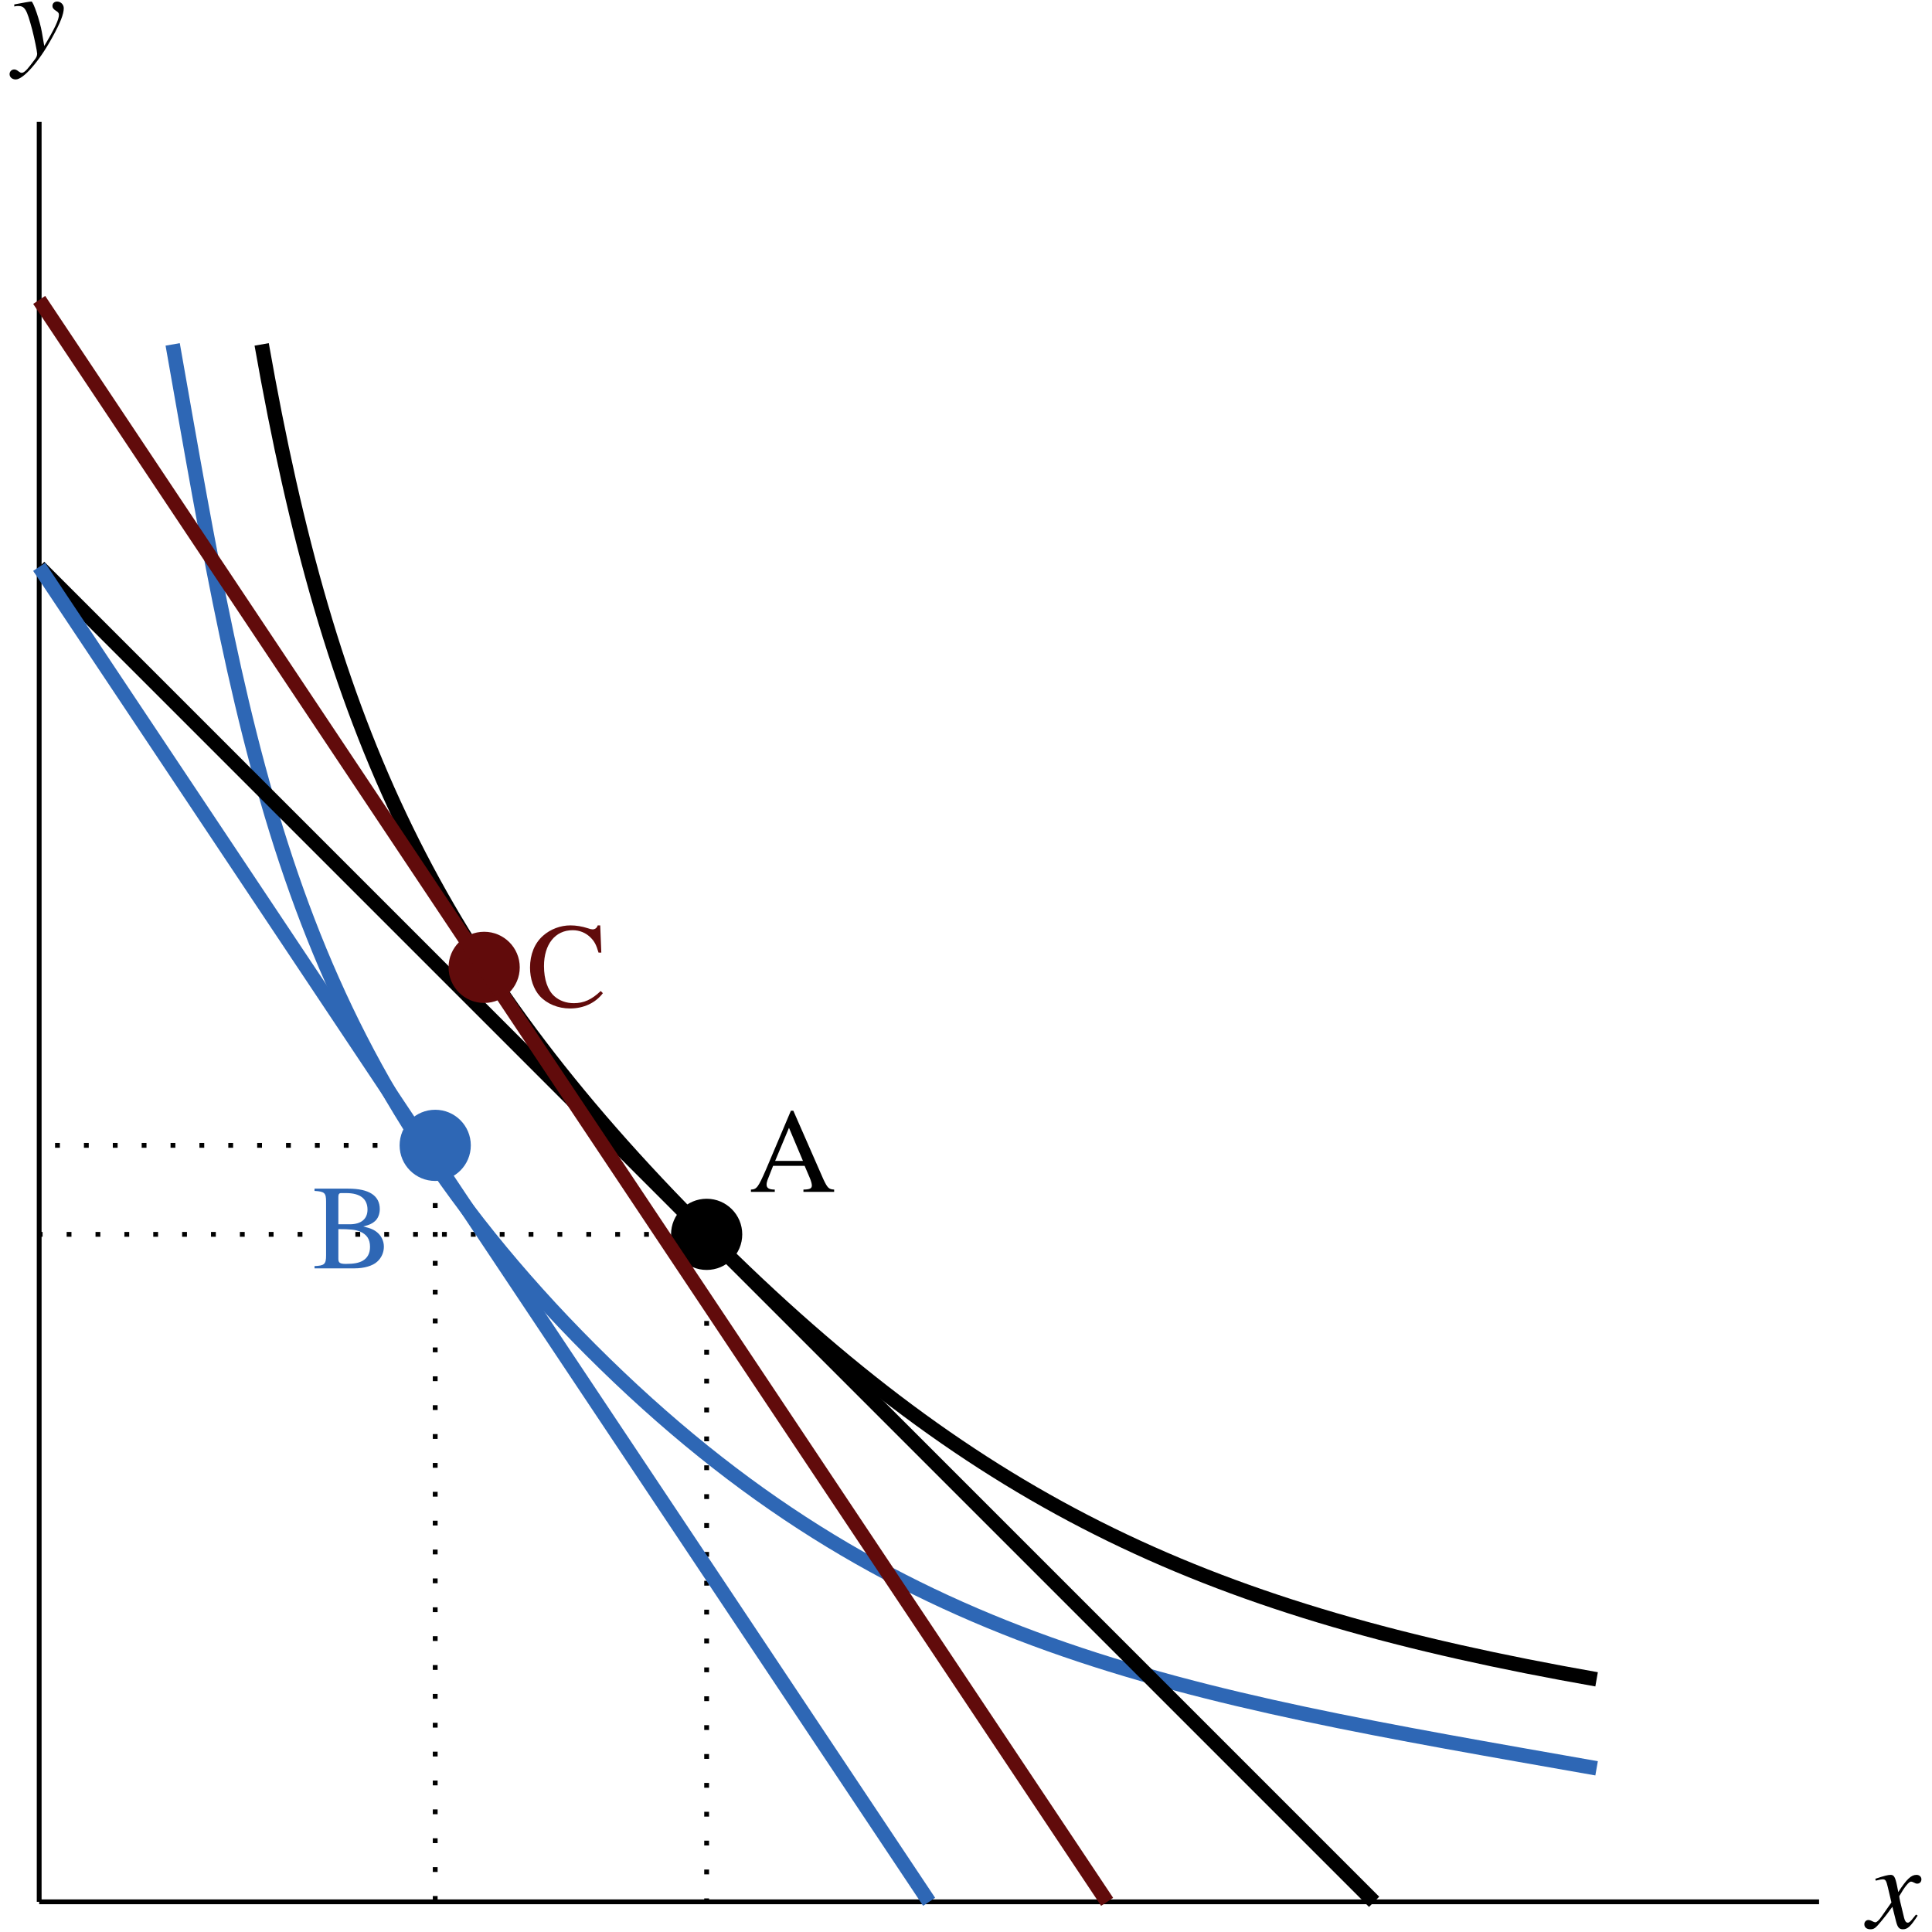
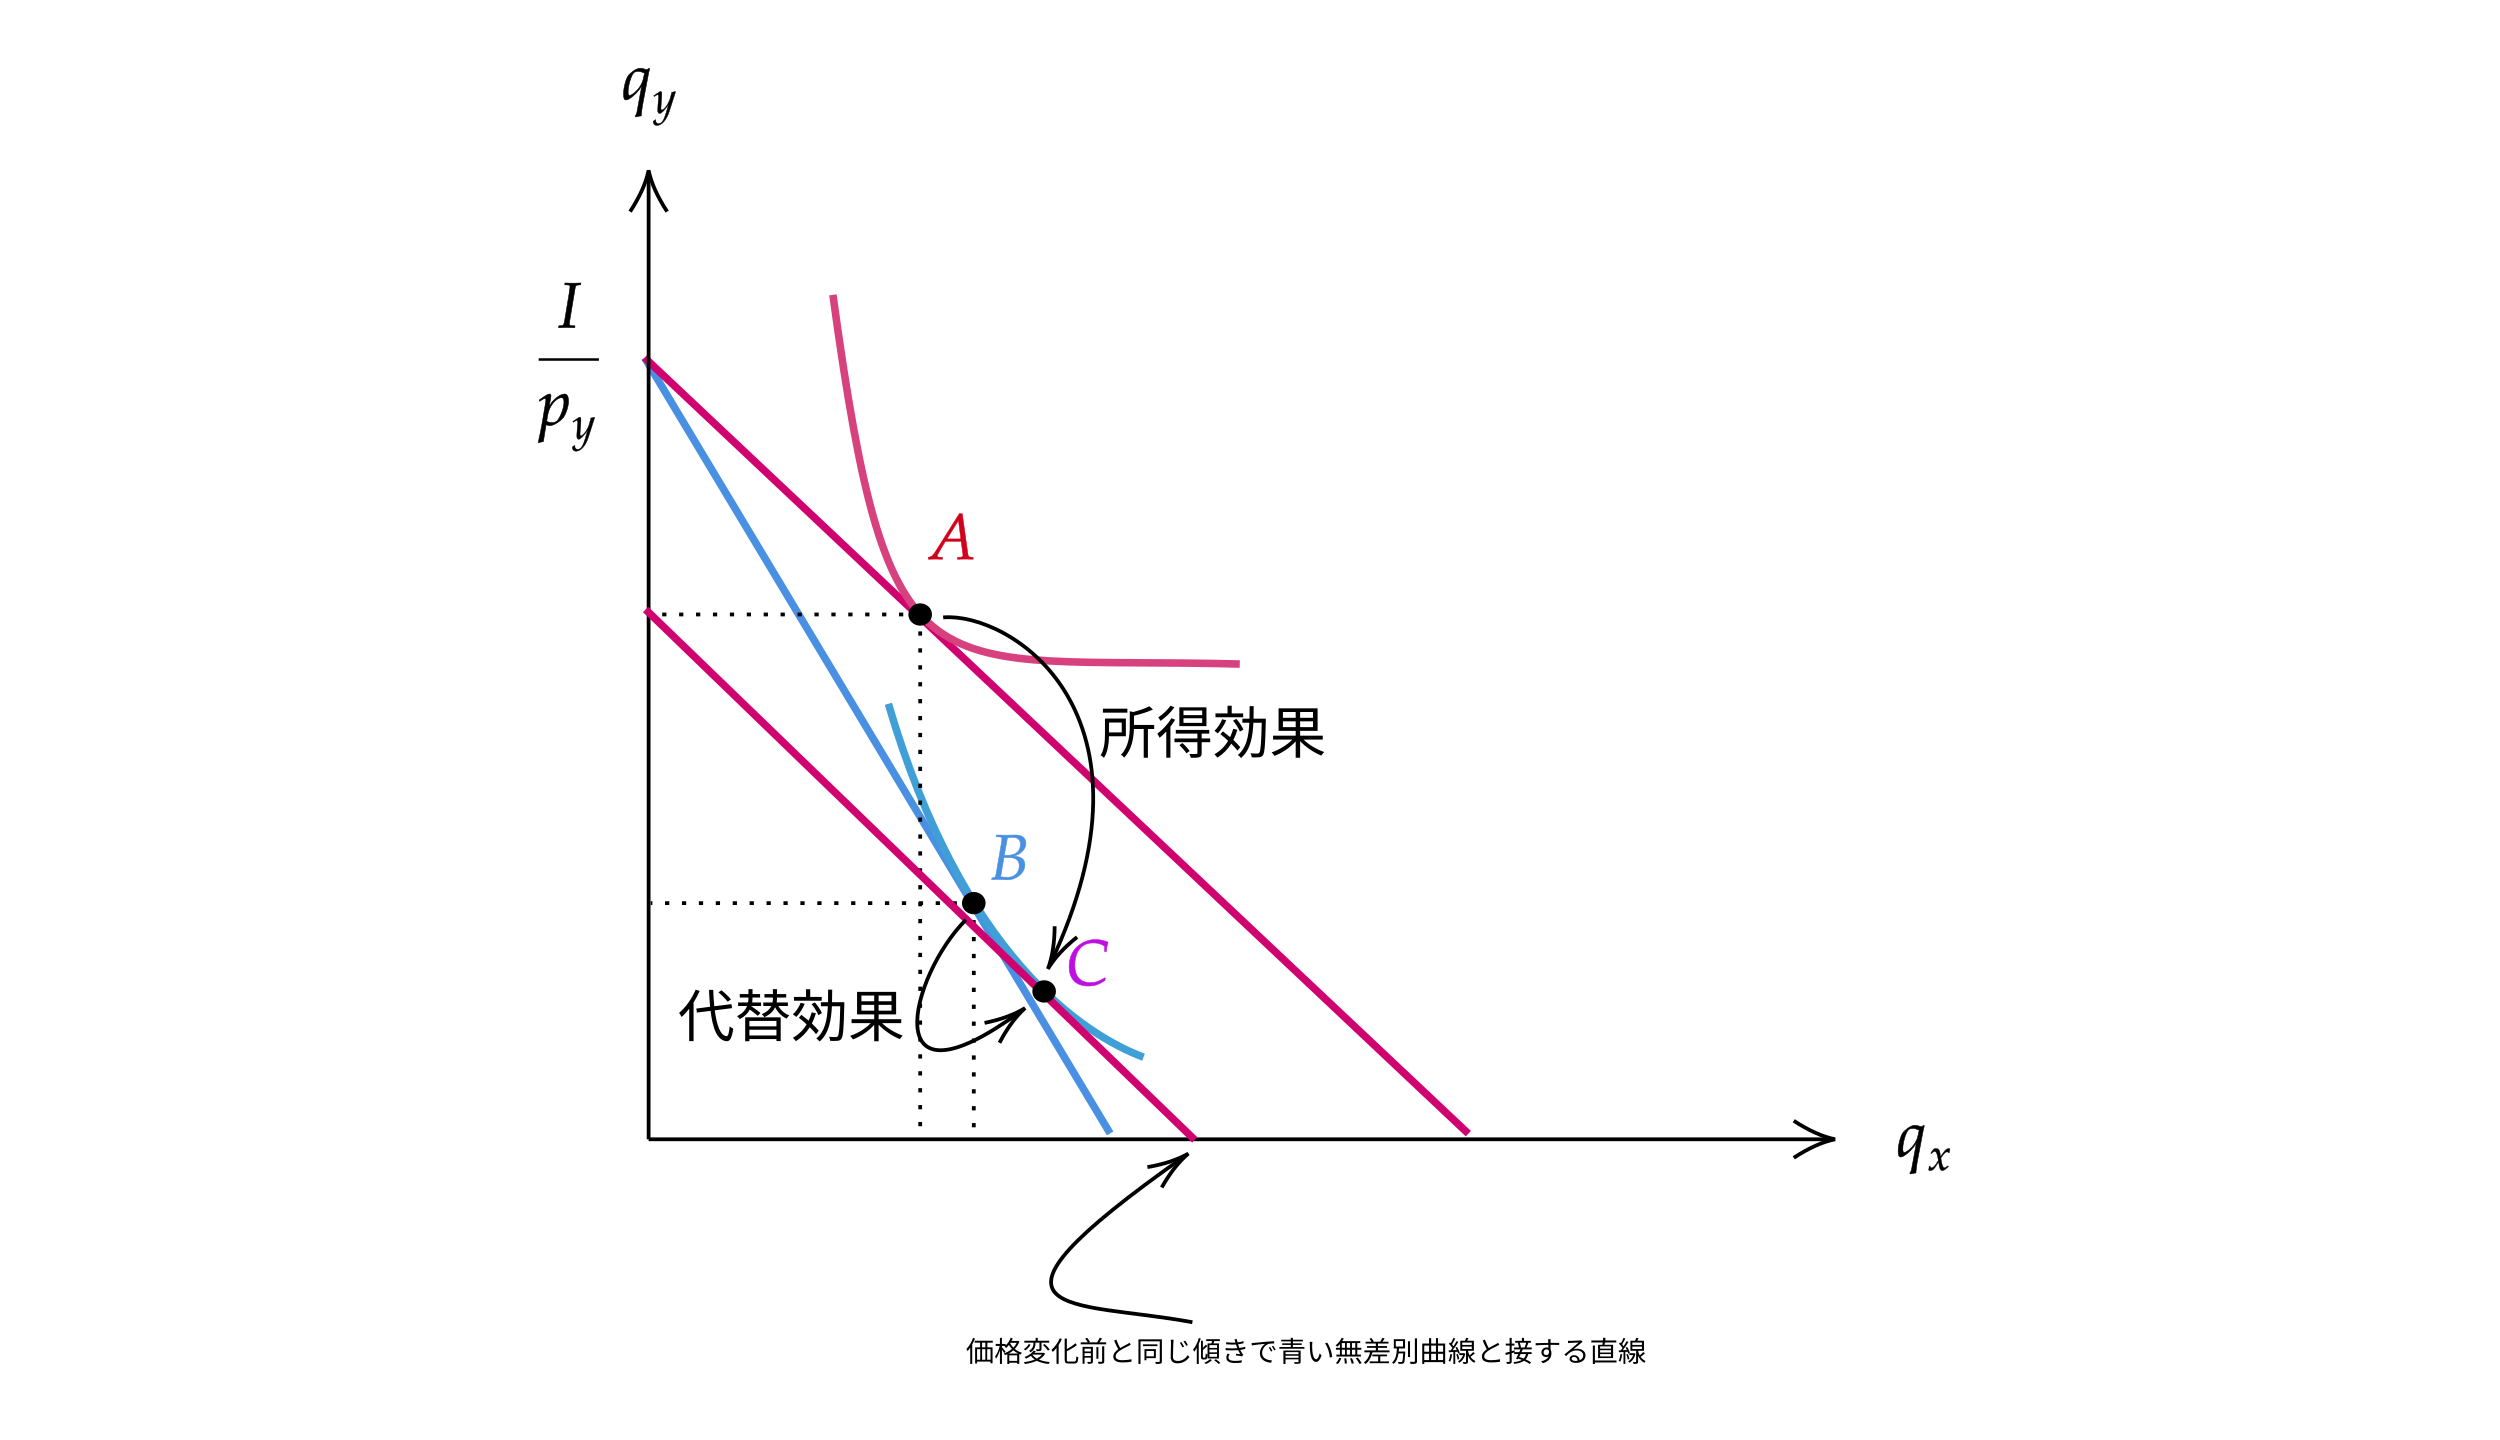
- <svg xmlns="http://www.w3.org/2000/svg" version="1.1" width="160pt" height="160pt" viewBox="0 0 160 160">
-   <g enable-background="new">
-     <path transform="matrix(.00359712,0,0,-.00359712,0,160)" stroke-width="110.783" stroke-linecap="butt" stroke-miterlimit="10" stroke-linejoin="miter" fill="none" stroke="#000000" d="M 902.109 695 L 41880.4 695 " />
-     <path transform="matrix(.00359712,0,0,-.00359712,0,160)" d="M 44111.4 400.719 C 44089.3 375.766 44075.4 359.141 44050.4 325.859 C 43986.7 242.703 43953.4 214.984 43922.9 214.984 C 43881.3 214.984 43856.4 251.016 43837 328.641 C 43831.4 350.813 43828.7 367.453 43825.9 375.766 C 43756.6 655.766 43726.1 783.281 43726.1 824.859 C 43848.1 1038.33 43947.9 1160.31 43997.8 1160.31 C 44014.4 1160.31 44036.6 1151.98 44064.3 1138.13 C 44097.6 1118.72 44117 1113.17 44139.2 1113.17 C 44197.4 1113.17 44236.2 1154.77 44236.2 1212.98 C 44236.2 1271.19 44189.1 1315.55 44122.5 1315.55 C 44000.5 1315.55 43895.2 1215.75 43703.9 919.125 L 43673.4 1071.59 C 43634.6 1260.11 43604.1 1315.55 43529.3 1315.55 C 43468.3 1315.55 43374 1290.59 43204.9 1235.16 L 43174.4 1224.06 L 43185.5 1182.48 C 43290.9 1207.44 43315.8 1212.98 43340.8 1212.98 C 43410.1 1212.98 43426.7 1188.03 43465.5 1021.69 L 43545.9 680.719 L 43318.6 356.359 C 43263.1 273.188 43207.7 223.297 43177.2 223.297 C 43160.6 223.297 43132.8 231.609 43105.1 248.25 C 43069.1 267.656 43038.6 275.969 43016.4 275.969 C 42963.7 275.969 42922.2 234.391 42922.2 178.938 C 42922.2 106.859 42977.6 62.5 43060.8 62.5 C 43146.7 62.5 43180 87.453 43318.6 256.563 C 43393.4 345.266 43451.6 420.125 43568.1 580.906 L 43651.3 248.25 C 43687.3 106.859 43723.3 62.5 43812 62.5 C 43917.4 62.5 43989.5 129.031 44150.3 378.547 L 44111.4 400.719 " />
-     <path transform="matrix(.00359712,0,0,-.00359712,0,160)" stroke-width="110.783" stroke-linecap="butt" stroke-miterlimit="10" stroke-linejoin="miter" fill="none" stroke="#000000" d="M 902.109 695 L 902.109 41673.3 " />
-     <path transform="matrix(.00359712,0,0,-.00359712,0,160)" d="M 328.578 44330.9 C 364.625 44339.2 384.031 44342 414.516 44342 C 572.547 44342 614.125 44272.7 741.641 43795.8 C 788.766 43615.7 855.313 43291.3 855.313 43244.2 C 855.313 43199.8 838.672 43155.5 797.094 43105.6 C 711.156 42991.9 655.703 42919.8 625.219 42886.6 C 567 42825.6 533.734 42803.4 497.688 42803.4 C 481.063 42803.4 461.656 42811.7 431.156 42833.9 C 389.578 42867.2 359.078 42881 328.578 42881 C 267.594 42881 220.469 42833.9 220.469 42772.9 C 220.469 42703.6 281.453 42650.9 361.844 42650.9 C 539.266 42650.9 902.438 43066.8 1201.83 43615.7 C 1390.34 43956.6 1467.97 44156.2 1467.97 44292.1 C 1467.97 44375.3 1398.66 44444.5 1315.5 44444.5 C 1251.73 44444.5 1207.38 44403 1207.38 44342 C 1207.38 44300.4 1229.56 44269.9 1285 44233.9 C 1337.67 44203.4 1357.08 44178.4 1357.08 44139.6 C 1357.08 44028.7 1254.5 43812.5 1018.86 43421.6 L 963.422 43743.2 C 921.844 43987.1 766.594 44444.5 725.016 44444.5 L 713.922 44444.5 C 711.156 44441.8 700.063 44441.8 688.969 44441.8 C 664.016 44439 564.219 44422.4 417.297 44394.7 C 403.438 44391.9 367.391 44383.6 328.578 44378 L 328.578 44330.9 " />
-     <path transform="matrix(.00359712,0,0,-.00359712,0,160)" stroke-width="332.357" stroke-linecap="butt" stroke-miterlimit="10" stroke-linejoin="miter" fill="none" stroke="#2e67b5" d="M 3975.5 36551 C 5675.63 26908.8 6682.28 20321.4 13605.4 13398.3 C 20528.6 6475.17 27115.9 5468.51 36758.1 3768.39 " />
-     <path transform="matrix(.00359712,0,0,-.00359712,0,160)" stroke-width="332.357" stroke-linecap="butt" stroke-miterlimit="10" stroke-linejoin="miter" fill="none" stroke="#000000" d="M 6024.39 36551 C 7581.47 27720 9928.24 22402.5 16268.9 16061.8 C 22609.7 9721.13 27927.1 7374.36 36758.1 5817.27 " />
-     <path transform="matrix(.00359712,0,0,-.00359712,0,160)" stroke-width="332.357" stroke-linecap="butt" stroke-miterlimit="10" stroke-linejoin="miter" fill="none" stroke="#000000" d="M 31635.8 695 L 902.109 31428.7 " />
-     <path transform="matrix(.00359712,0,0,-.00359712,0,160)" stroke-width="110.783" stroke-linecap="butt" stroke-dasharray="110.783,553.929" stroke-miterlimit="10" stroke-linejoin="miter" fill="none" stroke="#000000" d="M 16268.9 16061.8 L 16268.9 695 " />
-     <path transform="matrix(.00359712,0,0,-.00359712,0,160)" stroke-width="110.783" stroke-linecap="butt" stroke-dasharray="110.783,553.929" stroke-miterlimit="10" stroke-linejoin="miter" fill="none" stroke="#000000" d="M 16268.9 16061.8 L 902.109 16061.8 " />
-     <path transform="matrix(.00359712,0,0,-.00359712,0,160)" d="M 17088.5 16061.8 C 17088.5 16514.5 16721.6 16881.4 16268.9 16881.4 C 15816.3 16881.4 15449.4 16514.5 15449.4 16061.8 C 15449.4 15609.2 15816.3 15242.3 16268.9 15242.3 C 16721.6 15242.3 17088.5 15609.2 17088.5 16061.8 Z M 16268.9 16061.8 " />
-     <path transform="matrix(.00359712,0,0,-.00359712,0,160)" d="M 19204.2 17092.7 C 19079.4 17101 19051.7 17128.7 18954.7 17333.9 L 18264.4 18908.5 L 18209 18908.5 L 17632.3 17547.3 C 17454.9 17142.6 17421.7 17098.2 17288.6 17092.7 L 17288.6 17040 L 17837.5 17040 L 17837.5 17092.7 C 17704.4 17092.7 17649 17128.7 17649 17206.3 C 17649 17239.6 17657.3 17278.4 17671.2 17314.5 L 17798.7 17638.8 L 18525 17638.8 L 18638.7 17372.7 C 18671.9 17297.8 18691.3 17225.7 18691.3 17186.9 C 18691.3 17117.6 18644.2 17095.4 18497.3 17092.7 L 18497.3 17040 L 19204.2 17040 L 19204.2 17092.7 Z M 17845.8 17752.5 L 18164.6 18514.8 L 18486.2 17752.5 L 17845.8 17752.5 Z " />
-     <path transform="matrix(.00359712,0,0,-.00359712,0,160)" stroke-width="332.357" stroke-linecap="butt" stroke-miterlimit="10" stroke-linejoin="miter" fill="none" stroke="#2e67b5" d="M 21391.2 695 L 902.109 31428.7 " />
-     <path transform="matrix(.00359712,0,0,-.00359712,0,160)" stroke-width="110.783" stroke-linecap="butt" stroke-dasharray="110.783,553.929" stroke-miterlimit="10" stroke-linejoin="miter" fill="none" stroke="#000000" d="M 10019.8 18110.7 L 10019.8 695 " />
-     <path transform="matrix(.00359712,0,0,-.00359712,0,160)" stroke-width="110.783" stroke-linecap="butt" stroke-dasharray="110.783,553.929" stroke-miterlimit="10" stroke-linejoin="miter" fill="none" stroke="#000000" d="M 10019.8 18110.7 L 902.109 18110.7 " />
-     <path transform="matrix(.00359712,0,0,-.00359712,0,160)" d="M 10839.3 18110.7 C 10839.3 18563.4 10472.4 18930.3 10019.8 18930.3 C 9567.11 18930.3 9200.18 18563.4 9200.18 18110.7 C 9200.18 17658.1 9567.11 17291.1 10019.8 17291.1 C 10472.4 17291.1 10839.3 17658.1 10839.3 18110.7 Z M 10019.8 18110.7 " fill="#2e67b5" />
-     <path transform="matrix(.00359712,0,0,-.00359712,0,160)" d="M 7241.13 17114.2 L 7241.13 17061.5 C 7474 17047.7 7507.27 17017.2 7507.27 16812 L 7507.27 15581.2 C 7507.27 15376 7471.22 15340 7241.13 15331.7 L 7241.13 15279 L 8167.05 15279 C 8383.28 15279 8580.11 15337.2 8682.69 15431.5 C 8782.48 15520.2 8837.92 15644.9 8837.92 15778 C 8837.92 15900 8788.03 16010.9 8702.09 16091.3 C 8618.92 16166.1 8544.08 16199.4 8363.88 16243.7 C 8508.03 16279.8 8566.25 16307.5 8632.78 16365.7 C 8702.09 16426.7 8743.67 16529.3 8743.67 16642.9 C 8743.67 16953.4 8496.94 17114.2 8017.34 17114.2 L 7241.13 17114.2 Z M 7790.03 16182.8 C 8058.94 16182.8 8186.45 16168.9 8286.25 16127.3 C 8444.27 16060.8 8519.13 15949.9 8519.13 15775.2 C 8519.13 15625.5 8460.91 15517.4 8350.02 15453.7 C 8261.31 15403.8 8147.64 15381.6 7964.67 15381.6 C 7828.84 15381.6 7790.03 15406.5 7790.03 15495.2 L 7790.03 16182.8 Z M 7790.03 16293.6 L 7790.03 16928.5 C 7790.03 16986.7 7809.44 17011.6 7851.02 17011.6 L 7973 17011.6 C 8291.8 17011.6 8460.91 16878.6 8460.91 16631.8 C 8460.91 16415.6 8313.98 16293.6 8053.39 16293.6 L 7790.03 16293.6 " fill="#2e67b5" />
-     <path transform="matrix(.00359712,0,0,-.00359712,0,160)" d="M 11966.2 22208.6 C 11966.2 22661.3 11599.3 23028.2 11146.7 23028.2 C 10694 23028.2 10327.1 22661.3 10327.1 22208.6 C 10327.1 21756 10694 21389.1 11146.7 21389.1 C 11599.3 21389.1 11966.2 21756 11966.2 22208.6 Z M 11146.7 22208.6 " fill="#610b0b" />
-     <path transform="matrix(.00359712,0,0,-.00359712,0,160)" d="M 13843.8 22548.5 L 13818.8 23175 L 13760.6 23175 C 13744 23116.8 13699.6 23083.5 13644.2 23083.5 C 13619.2 23083.5 13577.6 23091.9 13536.1 23108.5 C 13400.2 23152.8 13261.6 23175 13131.3 23175 C 12904 23175 12673.9 23089.1 12502 22936.6 C 12308 22764.7 12202.6 22506.9 12202.6 22202 C 12202.6 21944.2 12285.8 21705.8 12427.2 21547.7 C 12593.5 21367.5 12848.5 21262.2 13123 21262.2 C 13436.3 21262.2 13710.7 21389.7 13879.8 21614.3 L 13829.9 21664.2 C 13624.8 21467.3 13441.8 21384.2 13211.7 21384.2 C 13037.1 21384.2 12881.8 21439.6 12762.6 21545 C 12610.1 21680.8 12524.2 21930.3 12524.2 22238 C 12524.2 22739.8 12782 23064.1 13184 23064.1 C 13342 23064.1 13486.2 23005.9 13597 22895 C 13685.8 22806.3 13727.3 22728.7 13780 22548.5 L 13843.8 22548.5 " fill="#610b0b" />
-     <path transform="matrix(.00359712,0,0,-.00359712,0,160)" stroke-width="332.357" stroke-linecap="butt" stroke-miterlimit="10" stroke-linejoin="miter" fill="none" stroke="#610b0b" d="M 25489 695 L 902.109 37575.5 " />
-   </g>
+ <svg xmlns="http://www.w3.org/2000/svg" x="0" y="0" width="661.333" height="380.667" style="         width:661.333px;         height:380.667px;         background: transparent;         fill: none; ">
+   <svg class="role-diagram-draw-area">
+     <g class="shapes-region" style="stroke: black; fill: none;">
+       <g class="arrow-line">
+         <path class="connection real" stroke-dasharray="" d="  M170.52,94.63 L293.67,299.83" style="stroke: rgb(74, 144, 226); stroke-opacity: 1; stroke-width: 2; fill: none; fill-opacity: 1;" />
+       </g>
+       <g class="arrow-line">
+         <path class="connection real" stroke-dasharray="" d="  M171.58,301.38 L483.43,301.38" style="stroke: rgb(0, 0, 0); stroke-width: 1; fill: none; fill-opacity: 1;" />
+         <g stroke="#000" transform="matrix(-1,1.2246467991473532e-16,-1.2246467991473532e-16,-1,485.4347,301.3795)" style="stroke: rgb(0, 0, 0); stroke-width: 1;">
+           <path d=" M10.93,-4.9 Q4.96,-1 0,0 Q4.96,1 10.93,4.9" />
+         </g>
+       </g>
+       <g class="arrow-line">
+         <path class="connection real" stroke-dasharray="" d="  M170.52,94.63 L388.42,299.89" style="stroke: rgb(208, 2, 112); stroke-opacity: 1; stroke-width: 2; fill: none; fill-opacity: 1;" />
+       </g>
+       <g class="arrow-line">
+         <path class="connection real" stroke-dasharray="" d="  M171.58,47.05 L171.58,301.38" style="stroke: rgb(0, 0, 0); stroke-width: 1; fill: none; fill-opacity: 1;" />
+         <g stroke="#000" transform="matrix(6.123233995736766e-17,1,-1,6.123233995736766e-17,171.5792,45.04898)" style="stroke: rgb(0, 0, 0); stroke-width: 1;">
+           <path d=" M10.93,-4.9 Q4.96,-1 0,0 Q4.96,1 10.93,4.9" />
+         </g>
+       </g>
+       <g class="arrow-line">
+         <path class="connection real" stroke-dasharray="" d="  M235,186.17 C254.5,252.67 286.5,273.67 302.5,279.67" style="stroke: rgb(65, 159, 215); stroke-opacity: 1; stroke-width: 2; fill: none; fill-opacity: 1;" />
+       </g>
+       <g class="arrow-line">
+         <path class="connection real" stroke-dasharray="" d="  M220.33,78 C235.32,187.28 244.33,173.5 327.96,175.66" style="stroke: rgb(215, 65, 126); stroke-opacity: 1; stroke-width: 2; fill: none; fill-opacity: 1;" />
+       </g>
+       <g class="arrow-line">
+         <path class="connection real" stroke-dasharray="1.125 3.35" d="  M243.42,162.55 L243.42,300.22" style="stroke: rgb(0, 0, 0); stroke-width: 1; fill: none; fill-opacity: 1;" />
+       </g>
+       <g class="arrow-line">
+         <path class="connection real" stroke-dasharray="1.125 3.35" d="  M243.42,162.55 L172.11,162.55" style="stroke: rgb(0, 0, 0); stroke-width: 1; fill: none; fill-opacity: 1;" />
+       </g>
+       <g class="arrow-line">
+         <path class="connection real" stroke-dasharray="1.125 3.35" d="  M257.6,238.91 L172.11,238.91" style="stroke: rgb(0, 0, 0); stroke-width: 1; fill: none; fill-opacity: 1;" />
+       </g>
+       <g class="arrow-line">
+         <path class="connection real" stroke-dasharray="1.125 3.35" d="  M257.6,238.91 L257.6,300.22" style="stroke: rgb(0, 0, 0); stroke-width: 1; fill: none; fill-opacity: 1;" />
+       </g>
+       <g class="arrow-line">
+         <path class="connection real" stroke-dasharray="" d="  M170.78,161.23 L316.05,301.54" style="stroke: rgb(208, 2, 112); stroke-opacity: 1; stroke-width: 2; fill: none; fill-opacity: 1;" />
+       </g>
+       <g class="composite-shape">
+         <path class="real" d=" M273.58,262.26 C273.58,260.91 274.76,259.81 276.21,259.81 C277.66,259.81 278.83,260.91 278.83,262.26 C278.83,263.62 277.66,264.72 276.21,264.72 C274.76,264.72 273.58,263.62 273.58,262.26 Z" style="stroke-width: 1; stroke: rgb(0, 0, 0); fill: rgb(0, 0, 0); fill-opacity: 1;" />
+       </g>
+       <g class="arrow-line">
+         <path class="connection real" stroke-dasharray="" d="  M315.43,349.78 C283.78,343.86 251.08,349.72 313.42,305.82" style="stroke: rgb(0, 0, 0); stroke-width: 1; fill: none; fill-opacity: 1;" />
+         <g stroke="#000" transform="matrix(-0.8186512,0.5742911,-0.5742911,-0.8186512,314.3693,305.1554)" style="stroke: rgb(0, 0, 0); stroke-width: 1;">
+           <path d=" M10.93,-3.29 Q4.96,-0.45 0,0 Q4.96,0.45 10.93,3.29" />
+         </g>
+       </g>
+       <g class="composite-shape">
+         <path class="real" d=" M254.97,238.91 C254.97,237.55 256.15,236.45 257.6,236.45 C259.05,236.45 260.22,237.55 260.22,238.91 C260.22,240.26 259.05,241.36 257.6,241.36 C256.15,241.36 254.97,240.26 254.97,238.91 Z" style="stroke-width: 1; stroke: rgb(0, 0, 0); fill: rgb(0, 0, 0); fill-opacity: 1;" />
+       </g>
+       <g class="composite-shape">
+         <path class="real" d=" M240.79,162.55 C240.79,161.2 241.97,160.1 243.42,160.1 C244.87,160.1 246.04,161.2 246.04,162.55 C246.04,163.91 244.87,165.01 243.42,165.01 C241.97,165.01 240.79,163.91 240.79,162.55 Z" style="stroke-width: 1; stroke: rgb(0, 0, 0); fill: rgb(0, 0, 0); fill-opacity: 1;" />
+       </g>
+       <g class="arrow-line">
+         <path class="connection real" stroke-dasharray="" d="  M255.5,243.33 C240.65,258.18 231.35,295.9 269.98,267.55" style="stroke: rgb(0, 0, 0); stroke-width: 1; fill: none; fill-opacity: 1;" />
+         <g stroke="#000" transform="matrix(-0.7999989,0.6000014,-0.6000014,-0.7999989,271.1667,266.6667)" style="stroke: rgb(0, 0, 0); stroke-width: 1;">
+           <path d=" M10.93,-3.29 Q4.96,-0.45 0,0 Q4.96,0.45 10.93,3.29" />
+         </g>
+       </g>
+       <g class="arrow-line">
+         <path class="connection real" stroke-dasharray="" d="  M249.5,163.33 C266.91,161.84 309.57,188.07 277.69,255.29" style="stroke: rgb(0, 0, 0); stroke-width: 1; fill: none; fill-opacity: 1;" />
+         <g stroke="#000" transform="matrix(0.4344453,-0.9006982,0.9006982,0.4344453,277.2069,256.3075)" style="stroke: rgb(0, 0, 0); stroke-width: 1;">
+           <path d=" M10.93,-3.29 Q4.96,-0.45 0,0 Q4.96,0.45 10.93,3.29" />
+         </g>
+       </g>
+       <g />
+     </g>
+     <g />
+     <g />
+     <g />
+   </svg>
+   <svg width="660" height="379.333" style="width:660px;height:379.333px;font-family:Asana-Math, Asana;background:transparent;">
+     <g>
+       <g>
+         <g>
+           <g>
+             <g>
+               <g>
+                 <g transform="matrix(1,0,0,1,164.5313,26.25)">
+                   <path transform="matrix(0.017,0,0,-0.017,0,0)" d="M385 458C342 475 313 482 284 482C209 482 121 394 103 374C63 327 24 181 24 78C24 19 36 -11 60 -11C82 -11 101 -3 133 19C180 51 259 121 308 209L232 -205C227 -229 217 -249 205 -262L214 -276C245 -268 276 -262 300 -259C304 -205 310 -150 319 -100L405 356C416 417 422 443 432 474L418 480ZM118 59C104 59 96 80 96 113C96 209 139 359 181 409C193 424 222 433 254 433C282 433 303 427 351 406L330 311C301 174 160 59 118 59Z" stroke="rgb(0,0,0)" stroke-opacity="1" stroke-width="8" fill="rgb(0,0,0)" fill-opacity="1" />
+                 </g>
+               </g>
+               <g>
+                 <g>
+                   <g>
+                     <g>
+                       <g transform="matrix(1,0,0,1,172.8854,29.92084)">
+                         <path transform="matrix(0.0119,0,0,-0.0119,0,0)" d="M-7 -180C-8 -187 -8 -193 -8 -198C-8 -241 29 -276 74 -276C180 -276 290 -152 349 33L490 473L479 482C450 471 427 465 405 463L370 331C358 284 323 211 290 162C255 111 206 67 184 67C172 67 163 90 164 115L180 322C182 353 184 391 184 419C184 464 177 482 160 482C147 482 133 475 85 442L3 386L14 368L64 398C69 401 80 410 89 410C103 410 111 391 111 358C111 357 111 351 110 343L93 100L92 60C92 18 110 -11 135 -11C172 -11 256 74 331 187L282 16C231 -161 181 -234 111 -234C76 -234 49 -207 49 -172C49 -167 50 -159 51 -150L41 -146Z" stroke="rgb(0,0,0)" stroke-opacity="1" stroke-width="8" fill="rgb(0,0,0)" fill-opacity="1" />
+                       </g>
+                     </g>
+                   </g>
+                 </g>
+               </g>
+             </g>
+           </g>
+         </g>
+       </g>
+     </g>
+     <g>
+       <g>
+         <g>
+           <g>
+             <g>
+               <g>
+                 <g transform="matrix(1,0,0,1,501.7188,305.875)">
+                   <path transform="matrix(0.017,0,0,-0.017,0,0)" d="M385 458C342 475 313 482 284 482C209 482 121 394 103 374C63 327 24 181 24 78C24 19 36 -11 60 -11C82 -11 101 -3 133 19C180 51 259 121 308 209L232 -205C227 -229 217 -249 205 -262L214 -276C245 -268 276 -262 300 -259C304 -205 310 -150 319 -100L405 356C416 417 422 443 432 474L418 480ZM118 59C104 59 96 80 96 113C96 209 139 359 181 409C193 424 222 433 254 433C282 433 303 427 351 406L330 311C301 174 160 59 118 59Z" stroke="rgb(0,0,0)" stroke-opacity="1" stroke-width="8" fill="rgb(0,0,0)" fill-opacity="1" />
+                 </g>
+               </g>
+               <g>
+                 <g>
+                   <g>
+                     <g>
+                       <g transform="matrix(1,0,0,1,510.0729,309.5458)">
+                         <path transform="matrix(0.0119,0,0,-0.0119,0,0)" d="M9 1C24 -7 40 -11 52 -11C85 -11 124 18 155 65L231 182L242 113C255 28 278 -11 314 -11C336 -11 368 6 400 35L449 79L440 98C404 68 379 53 363 53C348 53 335 63 325 83C316 102 305 139 300 168L282 269L317 318C364 383 391 406 422 406C438 406 450 398 455 383L469 387L484 472C472 479 463 482 454 482C414 482 374 446 312 354L275 299L269 347C257 446 230 482 171 482C145 482 123 474 114 461L56 378L73 368C103 402 123 416 142 416C175 416 197 375 214 277L225 215L185 153C142 86 108 54 80 54C65 54 54 58 52 63L41 91L21 88C21 53 13 27 9 1Z" stroke="rgb(0,0,0)" stroke-opacity="1" stroke-width="8" fill="rgb(0,0,0)" fill-opacity="1" />
+                       </g>
+                     </g>
+                   </g>
+                 </g>
+               </g>
+             </g>
+           </g>
+         </g>
+       </g>
+     </g>
+     <g>
+       <g>
+         <g>
+           <g>
+             <g>
+               <g>
+                 <g>
+                   <g>
+                     <g>
+                       <g transform="matrix(1,0,0,1,147.6458,86.62501)">
+                         <path transform="matrix(0.017,0,0,-0.017,0,0)" d="M103 664L150 662C174 661 185 653 185 636C185 629 179 576 176 559L104 125C89 36 86 31 46 28L10 25L7 -3L39 -3L133 0L227 -3L259 -3L262 25L210 28C184 30 174 37 174 57C174 63 175 74 176 78L265 613C272 652 277 657 316 661L351 664L354 692L248 689C231 689 213 689 170 690L106 692Z" stroke="rgb(0,0,0)" stroke-opacity="1" stroke-width="8" fill="rgb(0,0,0)" fill-opacity="1" />
+                       </g>
+                     </g>
+                   </g>
+                 </g>
+                 <g>
+                   <g>
+                     <g>
+                       <g transform="matrix(1,0,0,1,142.5,112.4167)">
+                         <path transform="matrix(0.017,0,0,-0.017,0,0)" d="M176 -11C232 -11 347 62 390 125C431 186 465 296 465 371C465 438 442 482 406 482C364 482 311 456 259 409C218 374 198 348 162 289L186 408C189 425 191 440 191 452C191 471 183 482 169 482C148 482 110 461 36 408L8 388L15 368L47 389C75 407 86 412 95 412C105 412 112 403 112 389C112 381 110 361 108 351L50 8C40 -52 21 -143 1 -233L-7 -270L0 -276C21 -269 41 -264 73 -259L115 3C136 -4 158 -11 176 -11ZM143 165C165 293 272 424 355 424C381 424 393 402 393 356C393 275 353 156 300 80C280 51 248 36 207 36C176 36 151 43 125 59Z" stroke="rgb(0,0,0)" stroke-opacity="1" stroke-width="8" fill="rgb(0,0,0)" fill-opacity="1" />
+                       </g>
+                     </g>
+                     <g>
+                       <g>
+                         <g>
+                           <g>
+                             <g transform="matrix(1,0,0,1,151.4896,116.0875)">
+                               <path transform="matrix(0.0119,0,0,-0.0119,0,0)" d="M-7 -180C-8 -187 -8 -193 -8 -198C-8 -241 29 -276 74 -276C180 -276 290 -152 349 33L490 473L479 482C450 471 427 465 405 463L370 331C358 284 323 211 290 162C255 111 206 67 184 67C172 67 163 90 164 115L180 322C182 353 184 391 184 419C184 464 177 482 160 482C147 482 133 475 85 442L3 386L14 368L64 398C69 401 80 410 89 410C103 410 111 391 111 358C111 357 111 351 110 343L93 100L92 60C92 18 110 -11 135 -11C172 -11 256 74 331 187L282 16C231 -161 181 -234 111 -234C76 -234 49 -207 49 -172C49 -167 50 -159 51 -150L41 -146Z" stroke="rgb(0,0,0)" stroke-opacity="1" stroke-width="8" fill="rgb(0,0,0)" fill-opacity="1" />
+                             </g>
+                           </g>
+                         </g>
+                       </g>
+                     </g>
+                   </g>
+                 </g>
+                 <line style="fill:none;stroke-width:0.667px;stroke:rgb(0, 0, 0);" x1="142.5" y1="95.104" x2="158.438" y2="95.104" />
+               </g>
+             </g>
+           </g>
+         </g>
+       </g>
+     </g>
+     <g>
+       <g>
+         <g>
+           <g>
+             <g>
+               <g>
+                 <g transform="matrix(1,0,0,1,245.1146,147.8854)">
+                   <path transform="matrix(0.017,0,0,-0.017,0,0)" d="M567 55C567 39 552 30 524 28L480 25L480 -3C582 0 582 0 602 0C622 0 622 0 724 -3L724 25L698 28C651 35 650 35 642 80L555 705L509 705L136 112C100 56 82 40 48 32L28 27L28 -3C120 0 120 0 140 0C159 0 161 0 247 -3L247 25L195 28C179 29 164 38 164 47C164 55 171 69 190 102L292 277L538 277L563 89L563 86C563 84 567 69 567 55ZM496 601L533 313L317 313Z" stroke="rgb(208,2,27)" stroke-opacity="1" stroke-width="8" fill="rgb(208,2,27)" fill-opacity="1" />
+                 </g>
+               </g>
+             </g>
+           </g>
+         </g>
+       </g>
+     </g>
+     <g>
+       <g>
+         <g>
+           <g>
+             <g>
+               <g>
+                 <g transform="matrix(1,0,0,1,261.8854,232.6458)">
+                   <path transform="matrix(0.017,0,0,-0.017,0,0)" d="M543 227C543 337 459 353 377 365C434 385 459 397 490 425C536 464 559 511 559 562C559 644 501 692 401 692C399 692 389 692 374 691L311 690C299 689 263 689 251 689C232 689 201 690 152 691L100 692L97 664L150 662C174 661 185 653 185 635C185 621 181 589 176 559L89 55C85 37 73 30 31 23L26 -3L63 -2C90 0 105 0 117 0C128 0 154 -1 180 -2L217 -3L237 -4C256 -5 269 -6 277 -6C392 -6 543 87 543 227ZM166 41L217 340L302 340C405 340 455 298 455 211C455 108 382 34 282 34C228 34 207 38 166 41ZM352 655C433 655 473 619 473 544C473 439 399 376 275 376L223 376L272 650C288 650 329 655 352 655Z" stroke="rgb(74,144,226)" stroke-opacity="1" stroke-width="8" fill="rgb(74,144,226)" fill-opacity="1" />
+                 </g>
+               </g>
+             </g>
+           </g>
+         </g>
+       </g>
+     </g>
+     <g>
+       <g>
+         <g>
+           <g>
+             <g>
+               <g>
+                 <g transform="matrix(1,0,0,1,282.0521,260.5313)">
+                   <path transform="matrix(0.017,0,0,-0.017,0,0)" d="M45 284C45 90 152 -18 343 -18C439 -18 510 5 600 67C600 67 610 103 610 103C610 103 600 110 600 110C506 53 454 35 376 35C219 35 133 131 133 309C133 447 190 653 418 653C489 653 541 639 597 603L597 519L624 519C629 576 637 619 651 665C575 694 518 706 456 706C276 706 45 578 45 284Z" stroke="rgb(189,16,224)" stroke-opacity="1" stroke-width="8" fill="rgb(189,16,224)" fill-opacity="1" />
+                 </g>
+               </g>
+             </g>
+           </g>
+         </g>
+       </g>
+     </g>
+     <g>
+       <g>
+         <g>
+           <text x="255.5" y="353.667" style="white-space:pre;stroke:none;fill:rgb(0,0,0);fill-opacity:1;font-size:7.5px;font-family:Arial, Helvetica, sans-serif;font-weight:400;font-style:normal;dominant-baseline:text-before-edge;text-decoration:none solid rgb(0, 0, 0);">価格変化前と同じ傾きで青い無差別曲線と接する直線</text>
+         </g>
+       </g>
+     </g>
+     <g>
+       <g>
+         <g>
+           <text x="179.333" y="261.167" style="white-space:pre;stroke:none;fill:rgb(0,0,0);fill-opacity:1;font-size:15px;font-family:Arial, Helvetica, sans-serif;font-weight:400;font-style:normal;dominant-baseline:text-before-edge;text-decoration:none solid rgb(0, 0, 0);">代替効果</text>
+         </g>
+       </g>
+     </g>
+     <g>
+       <g>
+         <g>
+           <text x="290.833" y="186.167" style="white-space:pre;stroke:none;fill:rgb(0,0,0);fill-opacity:1;font-size:15px;font-family:Arial, Helvetica, sans-serif;font-weight:400;font-style:normal;dominant-baseline:text-before-edge;text-decoration:none solid rgb(0, 0, 0);">所得効果</text>
+         </g>
+       </g>
+     </g>
+   </svg>
</svg>
